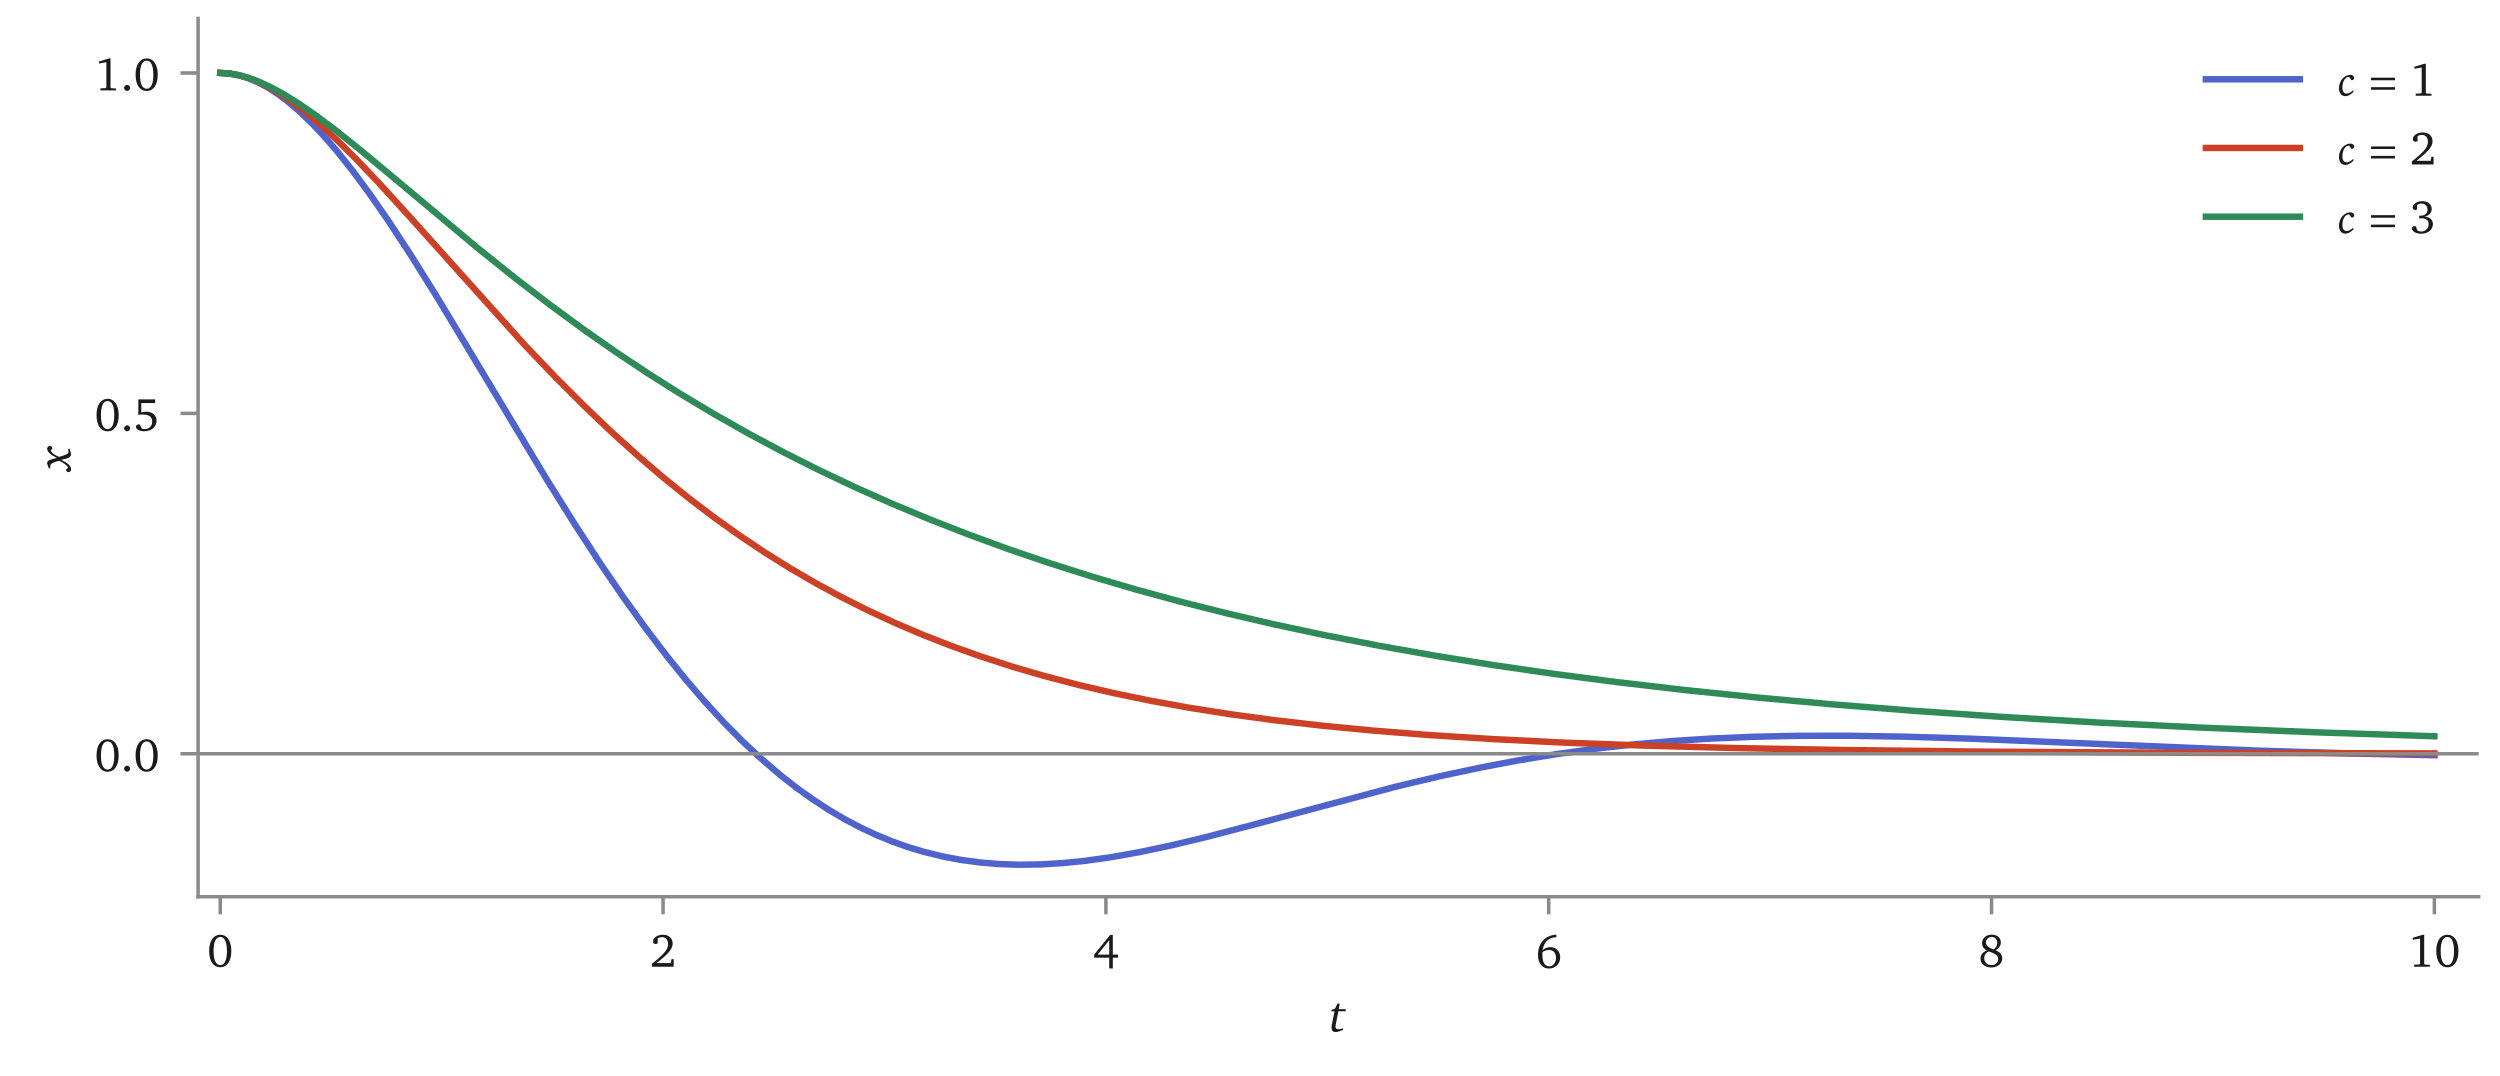
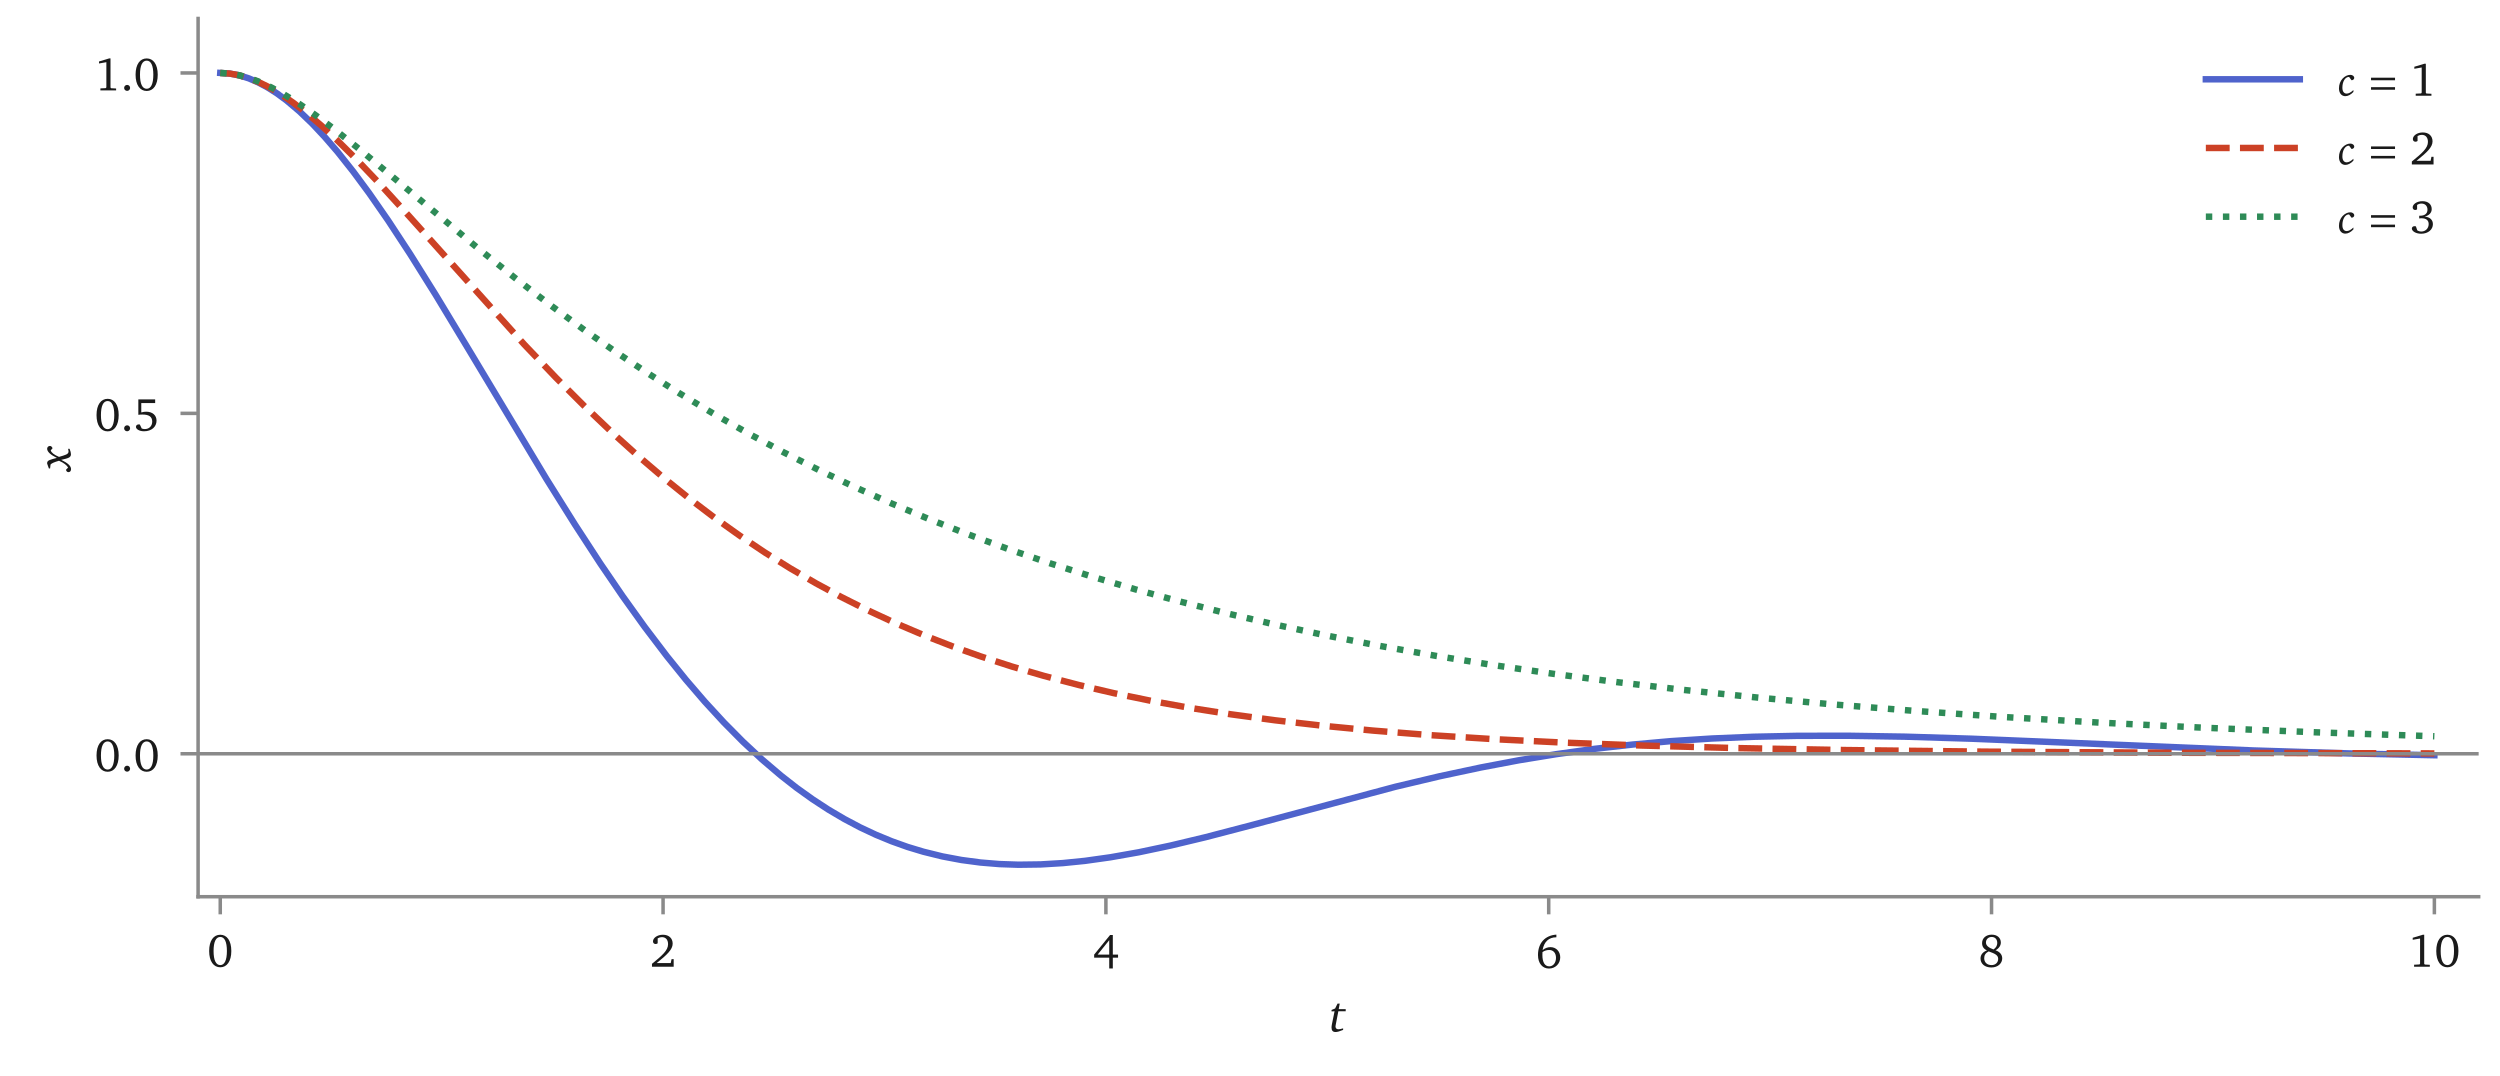
<svg xmlns="http://www.w3.org/2000/svg" xmlns:xlink="http://www.w3.org/1999/xlink" width="424.8pt" height="182.664pt" viewBox="0 0 424.8 182.664" version="1.2">
  <defs>
    <g>
      <symbol overflow="visible" id="glyph0-0">
        <path style="stroke:none;" d="M 0.391 0 L 3.578 0 L 3.578 -4.234 L 0.391 -4.234 Z M 0.797 -0.391 L 0.797 -3.844 L 3.188 -3.844 L 3.188 -0.391 Z M 0.797 -0.391 " />
      </symbol>
      <symbol overflow="visible" id="glyph0-1">
        <path style="stroke:none;" d="M 2.219 -5.438 C 1.078 -5.438 0.328 -4.438 0.328 -2.672 C 0.328 -0.922 1.078 0.094 2.219 0.094 C 3.344 0.094 4.094 -0.922 4.094 -2.672 C 4.094 -4.438 3.344 -5.438 2.219 -5.438 Z M 2.219 -5.062 C 2.938 -5.062 3.344 -4.25 3.344 -2.672 C 3.344 -1.094 2.938 -0.281 2.219 -0.281 C 1.484 -0.281 1.078 -1.094 1.078 -2.672 C 1.078 -4.25 1.484 -5.062 2.219 -5.062 Z M 2.219 -5.062 " />
      </symbol>
      <symbol overflow="visible" id="glyph0-2">
        <path style="stroke:none;" d="M 1.125 -0.625 C 2.875 -2.031 3.844 -2.922 3.844 -3.922 C 3.844 -4.828 3.219 -5.438 2.188 -5.438 C 1.203 -5.438 0.5 -4.875 0.5 -4.312 C 0.5 -4.047 0.672 -3.859 0.953 -3.859 C 1.078 -3.859 1.188 -3.906 1.297 -3.984 L 1.297 -4.828 C 1.547 -4.969 1.781 -5.031 2.016 -5.031 C 2.672 -5.031 3.062 -4.578 3.062 -3.828 C 3.062 -2.781 2.078 -1.922 0.328 -0.5 L 0.328 0 L 4.016 0 L 4.016 -1.297 L 3.656 -1.297 L 3.516 -0.625 Z M 1.125 -0.625 " />
      </symbol>
      <symbol overflow="visible" id="glyph0-3">
        <path style="stroke:none;" d="M 2.922 -5.391 L 0.219 -2.062 L 0.219 -1.547 L 2.781 -1.547 L 2.781 0.297 L 3.391 0.297 L 3.391 -1.547 L 4.281 -1.547 L 4.281 -2.062 L 3.391 -2.062 L 3.391 -5.391 Z M 2.781 -4.516 L 2.781 -2.062 L 0.812 -2.062 Z M 2.781 -4.516 " />
      </symbol>
      <symbol overflow="visible" id="glyph0-4">
        <path style="stroke:none;" d="M 3.516 -5.672 C 1.578 -5.547 0.391 -4.234 0.391 -2.203 C 0.391 -0.766 1.172 0.094 2.25 0.094 C 3.344 0.094 4.172 -0.734 4.172 -1.812 C 4.172 -2.812 3.469 -3.547 2.516 -3.547 C 2.047 -3.547 1.578 -3.375 1.172 -3.047 C 1.422 -4.469 2.234 -5.219 3.5 -5.219 L 3.516 -5.219 Z M 1.156 -2.703 C 1.484 -2.938 1.875 -3.062 2.312 -3.062 C 2.984 -3.062 3.453 -2.547 3.453 -1.734 C 3.453 -0.891 2.969 -0.281 2.312 -0.281 C 1.562 -0.281 1.141 -0.953 1.141 -2.219 C 1.141 -2.375 1.141 -2.531 1.156 -2.703 Z M 1.156 -2.703 " />
      </symbol>
      <symbol overflow="visible" id="glyph0-5">
        <path style="stroke:none;" d="M 2.547 -2.938 C 1.688 -3.25 1.266 -3.609 1.266 -4.125 C 1.266 -4.656 1.672 -5.062 2.234 -5.062 C 2.812 -5.062 3.188 -4.672 3.188 -4.031 C 3.188 -3.609 2.969 -3.203 2.547 -2.938 Z M 2.891 -2.797 C 3.469 -3.109 3.797 -3.594 3.797 -4.109 C 3.797 -4.891 3.203 -5.453 2.25 -5.453 C 1.266 -5.453 0.609 -4.844 0.609 -4.016 C 0.609 -3.438 0.891 -3.016 1.438 -2.781 C 0.719 -2.5 0.344 -2.031 0.344 -1.406 C 0.344 -0.516 1.047 0.125 2.188 0.125 C 3.297 0.125 4.031 -0.578 4.031 -1.422 C 4.031 -2.047 3.641 -2.531 2.891 -2.797 Z M 1.734 -2.609 C 2.812 -2.219 3.344 -1.969 3.344 -1.344 C 3.344 -0.719 2.891 -0.281 2.219 -0.281 C 1.453 -0.281 0.969 -0.75 0.969 -1.453 C 0.969 -1.984 1.203 -2.328 1.734 -2.609 Z M 1.734 -2.609 " />
      </symbol>
      <symbol overflow="visible" id="glyph0-6">
        <path style="stroke:none;" d="M 2.469 -5.438 L 0.75 -4.922 L 0.75 -4.578 L 2 -4.797 L 2 -0.531 L 1.906 -0.391 L 0.984 -0.344 L 0.984 0 L 3.656 0 L 3.656 -0.328 L 2.797 -0.375 L 2.703 -0.5 L 2.703 -5.438 Z M 2.469 -5.438 " />
      </symbol>
      <symbol overflow="visible" id="glyph0-7">
        <path style="stroke:none;" d="M 1.109 -0.938 C 0.828 -0.938 0.594 -0.719 0.594 -0.422 C 0.594 -0.141 0.828 0.078 1.109 0.078 C 1.391 0.078 1.609 -0.156 1.609 -0.422 C 1.609 -0.719 1.391 -0.938 1.109 -0.938 Z M 1.109 -0.938 " />
      </symbol>
      <symbol overflow="visible" id="glyph0-8">
        <path style="stroke:none;" d="M 0.797 -5.344 L 0.797 -2.719 C 0.984 -2.75 1.203 -2.766 1.5 -2.766 C 2.609 -2.766 3.156 -2.391 3.156 -1.562 C 3.156 -0.828 2.641 -0.297 1.906 -0.297 C 1.719 -0.297 1.547 -0.328 1.375 -0.391 L 1.047 -1.078 C 0.969 -1.094 0.906 -1.094 0.859 -1.094 C 0.594 -1.094 0.391 -0.922 0.391 -0.672 C 0.391 -0.297 0.953 0.078 1.766 0.078 C 3.062 0.078 3.891 -0.703 3.891 -1.719 C 3.891 -2.625 3.219 -3.25 2.141 -3.25 C 1.891 -3.25 1.609 -3.219 1.297 -3.125 L 1.297 -4.719 L 3.656 -4.719 L 3.656 -5.344 Z M 0.797 -5.344 " />
      </symbol>
      <symbol overflow="visible" id="glyph0-9">
        <path style="stroke:none;" d="M 2.516 -2.812 C 3.297 -3.031 3.703 -3.484 3.703 -4.094 C 3.703 -4.906 3.094 -5.438 2.141 -5.438 C 1.141 -5.438 0.469 -4.906 0.469 -4.375 C 0.469 -4.125 0.641 -3.938 0.891 -3.938 C 1.016 -3.938 1.125 -3.984 1.219 -4.047 L 1.219 -4.797 C 1.453 -4.953 1.688 -5.031 1.969 -5.031 C 2.578 -5.031 2.984 -4.625 2.984 -4 C 2.984 -3.344 2.547 -2.969 1.75 -2.969 C 1.688 -2.969 1.641 -2.969 1.578 -2.969 L 1.578 -2.5 C 1.734 -2.531 1.875 -2.531 2 -2.531 C 2.766 -2.531 3.188 -2.172 3.188 -1.547 C 3.188 -0.828 2.656 -0.281 1.938 -0.281 C 1.688 -0.281 1.469 -0.344 1.25 -0.484 L 1.016 -1.156 C 0.922 -1.188 0.844 -1.188 0.766 -1.188 C 0.516 -1.188 0.328 -1.016 0.328 -0.781 C 0.328 -0.375 0.953 0.094 1.906 0.094 C 3.125 0.094 3.906 -0.641 3.906 -1.531 C 3.906 -2.25 3.406 -2.75 2.516 -2.812 Z M 2.516 -2.812 " />
      </symbol>
      <symbol overflow="visible" id="glyph1-0">
        <path style="stroke:none;" d="" />
      </symbol>
      <symbol overflow="visible" id="glyph1-1">
        <path style="stroke:none;" d="M 1.375 -4.766 L 0.969 -3.938 L 0.359 -3.688 L 0.359 -3.438 L 0.875 -3.469 L 0.422 -1.25 C 0.375 -1.016 0.359 -0.828 0.359 -0.688 C 0.359 -0.188 0.578 0.062 1.047 0.062 C 1.344 0.062 1.766 -0.062 2.328 -0.297 L 2.328 -0.562 C 2 -0.469 1.734 -0.406 1.547 -0.406 C 1.203 -0.406 1.031 -0.578 1.031 -0.906 C 1.031 -1 1.062 -1.125 1.094 -1.281 L 1.516 -3.469 L 2.766 -3.469 L 2.766 -3.828 L 1.578 -3.828 L 1.75 -4.766 Z M 1.375 -4.766 " />
      </symbol>
      <symbol overflow="visible" id="glyph2-0">
        <path style="stroke:none;" d="" />
      </symbol>
      <symbol overflow="visible" id="glyph2-1">
        <path style="stroke:none;" d="M -4 -1.062 L -3.703 -0.234 L -3.5 -0.234 L -3.422 -0.906 C -3.219 -1.141 -2.734 -1.328 -1.984 -1.547 C -1.172 -1.203 -0.641 -0.766 -0.438 -0.391 L -0.797 -0.016 C -0.75 0.234 -0.594 0.391 -0.375 0.391 C -0.109 0.391 0.062 0.188 0.062 -0.125 C 0.062 -0.672 -0.484 -1.156 -1.609 -1.703 C -0.438 -1.969 0.047 -2.078 0.047 -2.656 C 0.047 -2.875 -0.031 -3.188 -0.188 -3.578 L -0.438 -3.578 C -0.391 -3.375 -0.359 -3.234 -0.359 -3.141 C -0.359 -2.641 -0.875 -2.531 -1.984 -2.203 C -2.828 -2.562 -3.297 -2.938 -3.391 -3.312 L -3.078 -3.672 C -3.172 -3.922 -3.328 -4.062 -3.531 -4.062 C -3.781 -4.062 -4 -3.859 -4 -3.594 C -4 -3.078 -3.438 -2.562 -2.344 -2.031 C -3.453 -1.734 -4 -1.641 -4 -1.156 C -4 -1.125 -4 -1.094 -4 -1.062 Z M -4 -1.062 " />
      </symbol>
      <symbol overflow="visible" id="glyph3-0">
        <path style="stroke:none;" d="" />
      </symbol>
      <symbol overflow="visible" id="glyph3-1">
        <path style="stroke:none;" d="M 2.25 -2.625 C 2.516 -2.641 2.703 -2.812 2.703 -3.031 C 2.703 -3.312 2.422 -3.547 2.031 -3.547 C 1.578 -3.547 1.094 -3.312 0.719 -2.906 C 0.328 -2.484 0.109 -1.906 0.109 -1.25 C 0.109 -0.438 0.547 0.078 1.188 0.078 C 1.625 0.078 2.109 -0.156 2.562 -0.641 L 2.562 -0.969 C 2.172 -0.578 1.75 -0.359 1.422 -0.359 C 0.969 -0.359 0.688 -0.719 0.688 -1.359 C 0.688 -2.453 1.188 -3.188 1.781 -3.188 L 1.828 -3.188 Z M 2.25 -2.625 " />
      </symbol>
      <symbol overflow="visible" id="glyph4-0">
        <path style="stroke:none;" d="" />
      </symbol>
      <symbol overflow="visible" id="glyph4-1">
        <path style="stroke:none;" d="M 4.391 -2.625 L 4.391 -3.062 L 0.312 -3.062 L 0.312 -2.625 Z M 4.391 -1.016 L 4.391 -1.453 L 0.312 -1.453 L 0.312 -1.016 Z M 4.391 -1.016 " />
      </symbol>
    </g>
    <clipPath id="clip1">
      <path d="M 33.66 127 L 421.172 127 L 421.172 129 L 33.66 129 Z M 33.66 127 " />
    </clipPath>
  </defs>
  <g id="surface1">
    <path style="fill:none;stroke-width:0.6;stroke-linecap:butt;stroke-linejoin:round;stroke:rgb(54.117%,54.117%,54.117%);stroke-opacity:1;stroke-miterlimit:10;" d="M 0.002 -0 L 0.002 -3.002 " transform="matrix(0.998164,0,0,-0.998164,37.42422,152.3709)" />
    <g style="fill:rgb(10.196%,10.196%,10.196%);fill-opacity:1;">
      <use xlink:href="#glyph0-1" x="35.212" y="164.269" />
    </g>
    <path style="fill:none;stroke-width:0.6;stroke-linecap:butt;stroke-linejoin:round;stroke:rgb(54.117%,54.117%,54.117%);stroke-opacity:1;stroke-miterlimit:10;" d="M -0 -0 L -0 -3.002 " transform="matrix(0.998164,0,0,-0.998164,112.6684,152.3709)" />
    <g style="fill:rgb(10.196%,10.196%,10.196%);fill-opacity:1;">
      <use xlink:href="#glyph0-2" x="110.456" y="164.269" />
    </g>
    <path style="fill:none;stroke-width:0.6;stroke-linecap:butt;stroke-linejoin:round;stroke:rgb(54.117%,54.117%,54.117%);stroke-opacity:1;stroke-miterlimit:10;" d="M 0 -0 L 0 -3.002 " transform="matrix(0.998164,0,0,-0.998164,187.9136,152.3709)" />
    <g style="fill:rgb(10.196%,10.196%,10.196%);fill-opacity:1;">
      <use xlink:href="#glyph0-3" x="185.699" y="164.269" />
    </g>
    <path style="fill:none;stroke-width:0.6;stroke-linecap:butt;stroke-linejoin:round;stroke:rgb(54.117%,54.117%,54.117%);stroke-opacity:1;stroke-miterlimit:10;" d="M -0.002 -0 L -0.002 -3.002 " transform="matrix(0.998164,0,0,-0.998164,263.1578,152.3709)" />
    <g style="fill:rgb(10.196%,10.196%,10.196%);fill-opacity:1;">
      <use xlink:href="#glyph0-4" x="260.943" y="164.483" />
    </g>
    <path style="fill:none;stroke-width:0.6;stroke-linecap:butt;stroke-linejoin:round;stroke:rgb(54.117%,54.117%,54.117%);stroke-opacity:1;stroke-miterlimit:10;" d="M 0 -0 L 0 -3.002 " transform="matrix(0.998164,0,0,-0.998164,338.402,152.3709)" />
    <g style="fill:rgb(10.196%,10.196%,10.196%);fill-opacity:1;">
      <use xlink:href="#glyph0-5" x="336.186" y="164.269" />
    </g>
    <path style="fill:none;stroke-width:0.6;stroke-linecap:butt;stroke-linejoin:round;stroke:rgb(54.117%,54.117%,54.117%);stroke-opacity:1;stroke-miterlimit:10;" d="M 0.001 -0 L 0.001 -3.002 " transform="matrix(0.998164,0,0,-0.998164,413.6472,152.3709)" />
    <g style="fill:rgb(10.196%,10.196%,10.196%);fill-opacity:1;">
      <use xlink:href="#glyph0-6" x="409.219" y="164.269" />
      <use xlink:href="#glyph0-1" x="413.642" y="164.269" />
    </g>
    <g style="fill:rgb(10.196%,10.196%,10.196%);fill-opacity:1;">
      <use xlink:href="#glyph1-1" x="225.896" y="175.3" />
    </g>
    <path style="fill:none;stroke-width:0.6;stroke-linecap:butt;stroke-linejoin:round;stroke:rgb(54.117%,54.117%,54.117%);stroke-opacity:1;stroke-miterlimit:10;" d="M -0.002 -0.001 L -2.999 -0.001 " transform="matrix(0.998164,0,0,-0.998164,33.66168,128.0773)" />
    <g style="fill:rgb(10.196%,10.196%,10.196%);fill-opacity:1;">
      <use xlink:href="#glyph0-1" x="16.074" y="131.045" />
      <use xlink:href="#glyph0-7" x="20.497" y="131.045" />
      <use xlink:href="#glyph0-1" x="22.709" y="131.045" />
    </g>
    <path style="fill:none;stroke-width:0.6;stroke-linecap:butt;stroke-linejoin:round;stroke:rgb(54.117%,54.117%,54.117%);stroke-opacity:1;stroke-miterlimit:10;" d="M -0.002 -0.002 L -2.999 -0.002 " transform="matrix(0.998164,0,0,-0.998164,33.66168,70.23661)" />
    <g style="fill:rgb(10.196%,10.196%,10.196%);fill-opacity:1;">
      <use xlink:href="#glyph0-1" x="16.074" y="73.205" />
      <use xlink:href="#glyph0-7" x="20.497" y="73.205" />
      <use xlink:href="#glyph0-8" x="22.709" y="73.205" />
    </g>
    <path style="fill:none;stroke-width:0.6;stroke-linecap:butt;stroke-linejoin:round;stroke:rgb(54.117%,54.117%,54.117%);stroke-opacity:1;stroke-miterlimit:10;" d="M -0.002 0.001 L -2.999 0.001 " transform="matrix(0.998164,0,0,-0.998164,33.66168,12.39599)" />
    <g style="fill:rgb(10.196%,10.196%,10.196%);fill-opacity:1;">
      <use xlink:href="#glyph0-6" x="16.074" y="15.366" />
      <use xlink:href="#glyph0-7" x="20.497" y="15.366" />
      <use xlink:href="#glyph0-1" x="22.709" y="15.366" />
    </g>
    <g style="fill:rgb(10.196%,10.196%,10.196%);fill-opacity:1;">
      <use xlink:href="#glyph2-1" x="12.01" y="79.838" />
    </g>
    <path style="fill:none;stroke-width:1.1;stroke-linecap:square;stroke-linejoin:round;stroke:rgb(30.98%,38.823%,79.999%);stroke-opacity:1;stroke-miterlimit:10;" d="M 37.204 170.247 L 38.82 170.141 L 40.436 169.832 L 42.057 169.327 L 43.673 168.634 L 45.289 167.766 L 46.909 166.732 L 48.525 165.535 L 50.682 163.711 L 52.838 161.641 L 54.994 159.34 L 57.155 156.839 L 59.847 153.446 L 62.543 149.799 L 65.78 145.138 L 69.556 139.377 L 73.869 132.482 L 79.802 122.659 L 92.743 101.108 L 97.596 93.355 L 101.909 86.734 L 105.685 81.2 L 109.458 75.937 L 113.23 70.971 L 116.467 66.963 L 119.703 63.199 L 122.939 59.68 L 126.172 56.413 L 129.408 53.399 L 132.645 50.64 L 135.341 48.531 L 138.038 46.602 L 140.734 44.841 L 143.43 43.252 L 146.123 41.823 L 148.819 40.559 L 151.515 39.448 L 154.212 38.485 L 156.908 37.671 L 160.144 36.873 L 163.381 36.266 L 166.613 35.836 L 169.85 35.57 L 173.086 35.46 L 176.859 35.511 L 180.635 35.738 L 184.408 36.118 L 188.724 36.724 L 193.577 37.581 L 198.97 38.72 L 204.899 40.137 L 212.988 42.25 L 237.251 48.731 L 244.8 50.523 L 251.813 52.018 L 258.282 53.243 L 264.755 54.299 L 271.223 55.196 L 277.692 55.923 L 284.165 56.499 L 291.174 56.949 L 298.183 57.242 L 305.732 57.403 L 314.361 57.415 L 324.067 57.258 L 335.392 56.91 L 352.106 56.217 L 383.383 54.91 L 399.557 54.409 L 414.119 54.1 " transform="matrix(0.998164,0,0,-0.998164,0.290164,182.3286)" />
-     <path style="fill:none;stroke-width:1.1;stroke-linecap:square;stroke-linejoin:round;stroke:rgb(79.999%,25.49%,14.508%);stroke-opacity:1;stroke-miterlimit:10;" d="M 37.204 170.247 L 38.82 170.141 L 40.436 169.84 L 42.057 169.362 L 43.673 168.72 L 45.289 167.93 L 47.445 166.666 L 49.606 165.191 L 51.762 163.535 L 54.458 161.242 L 57.155 158.745 L 60.387 155.536 L 64.164 151.568 L 69.556 145.639 L 88.967 124.009 L 94.36 118.362 L 99.212 113.51 L 104.065 108.892 L 108.378 105.002 L 112.694 101.315 L 117.007 97.832 L 121.319 94.553 L 125.636 91.477 L 129.948 88.593 L 134.261 85.9 L 138.578 83.388 L 142.89 81.052 L 147.203 78.88 L 152.055 76.626 L 156.908 74.559 L 161.761 72.665 L 166.613 70.935 L 172.006 69.186 L 177.399 67.613 L 183.332 66.059 L 189.26 64.678 L 195.733 63.343 L 202.202 62.173 L 209.215 61.07 L 216.76 60.048 L 224.853 59.121 L 233.478 58.291 L 243.184 57.52 L 253.969 56.839 L 265.831 56.252 L 279.313 55.747 L 294.951 55.325 L 313.821 54.98 L 337.548 54.71 L 369.901 54.519 L 414.119 54.409 " transform="matrix(0.998164,0,0,-0.998164,0.290164,182.3286)" />
-     <path style="fill:none;stroke-width:1.1;stroke-linecap:square;stroke-linejoin:round;stroke:rgb(18.039%,54.509%,34.116%);stroke-opacity:1;stroke-miterlimit:10;" d="M 37.204 170.247 L 38.82 170.145 L 40.436 169.851 L 42.057 169.397 L 43.673 168.799 L 45.829 167.809 L 47.985 166.635 L 50.682 164.956 L 53.378 163.089 L 56.615 160.67 L 60.927 157.234 L 67.4 151.842 L 80.878 140.559 L 87.351 135.37 L 93.28 130.815 L 99.212 126.467 L 104.605 122.702 L 109.998 119.114 L 115.39 115.701 L 121.319 112.148 L 127.252 108.79 L 133.185 105.628 L 139.114 102.642 L 145.046 99.828 L 151.515 96.944 L 157.988 94.244 L 164.457 91.716 L 171.466 89.152 L 178.479 86.765 L 185.488 84.542 L 193.037 82.32 L 200.586 80.261 L 208.675 78.222 L 216.76 76.344 L 225.389 74.504 L 234.558 72.716 L 244.264 70.994 L 253.969 69.437 L 264.214 67.949 L 274.996 66.541 L 286.321 65.218 L 298.723 63.934 L 311.665 62.756 L 325.687 61.645 L 340.781 60.608 L 356.959 59.661 L 374.753 58.788 L 394.164 57.994 L 414.119 57.328 " transform="matrix(0.998164,0,0,-0.998164,0.290164,182.3286)" />
+     <path style="fill:none;stroke-width:1.1;stroke-linecap:butt;stroke-linejoin:round;stroke:rgb(79.999%,25.49%,14.508%);stroke-opacity:1;stroke-dasharray:4.055,1.753;stroke-miterlimit:10;" d="M 37.204 170.247 L 38.82 170.141 L 40.436 169.84 L 42.057 169.362 L 43.673 168.72 L 45.289 167.93 L 47.445 166.666 L 49.606 165.191 L 51.762 163.535 L 54.458 161.242 L 57.155 158.745 L 60.387 155.536 L 64.164 151.568 L 69.556 145.639 L 88.967 124.009 L 94.36 118.362 L 99.212 113.51 L 104.065 108.892 L 108.378 105.002 L 112.694 101.315 L 117.007 97.832 L 121.319 94.553 L 125.636 91.477 L 129.948 88.593 L 134.261 85.9 L 138.578 83.388 L 142.89 81.052 L 147.203 78.88 L 152.055 76.626 L 156.908 74.559 L 161.761 72.665 L 166.613 70.935 L 172.006 69.186 L 177.399 67.613 L 183.332 66.059 L 189.26 64.678 L 195.733 63.343 L 202.202 62.173 L 209.215 61.07 L 216.76 60.048 L 224.853 59.121 L 233.478 58.291 L 243.184 57.52 L 253.969 56.839 L 265.831 56.252 L 279.313 55.747 L 294.951 55.325 L 313.821 54.98 L 337.548 54.71 L 369.901 54.519 L 414.119 54.409 " transform="matrix(0.998164,0,0,-0.998164,0.290164,182.3286)" />
+     <path style="fill:none;stroke-width:1.1;stroke-linecap:butt;stroke-linejoin:round;stroke:rgb(18.039%,54.509%,34.116%);stroke-opacity:1;stroke-dasharray:1.096,1.808;stroke-miterlimit:10;" d="M 37.204 170.247 L 38.82 170.145 L 40.436 169.851 L 42.057 169.397 L 43.673 168.799 L 45.829 167.809 L 47.985 166.635 L 50.682 164.956 L 53.378 163.089 L 56.615 160.67 L 60.927 157.234 L 67.4 151.842 L 80.878 140.559 L 87.351 135.37 L 93.28 130.815 L 99.212 126.467 L 104.605 122.702 L 109.998 119.114 L 115.39 115.701 L 121.319 112.148 L 127.252 108.79 L 133.185 105.628 L 139.114 102.642 L 145.046 99.828 L 151.515 96.944 L 157.988 94.244 L 164.457 91.716 L 171.466 89.152 L 178.479 86.765 L 185.488 84.542 L 193.037 82.32 L 200.586 80.261 L 208.675 78.222 L 216.76 76.344 L 225.389 74.504 L 234.558 72.716 L 244.264 70.994 L 253.969 69.437 L 264.214 67.949 L 274.996 66.541 L 286.321 65.218 L 298.723 63.934 L 311.665 62.756 L 325.687 61.645 L 340.781 60.608 L 356.959 59.661 L 374.753 58.788 L 394.164 57.994 L 414.119 57.328 " transform="matrix(0.998164,0,0,-0.998164,0.290164,182.3286)" />
    <g clip-path="url(#clip1)" clip-rule="nonzero">
      <path style="fill:none;stroke-width:0.6;stroke-linecap:square;stroke-linejoin:round;stroke:rgb(54.117%,54.117%,54.117%);stroke-opacity:1;stroke-miterlimit:10;" d="M 33.431 54.35 L 421.656 54.35 " transform="matrix(0.998164,0,0,-0.998164,0.290164,182.3286)" />
    </g>
    <path style="fill:none;stroke-width:0.6;stroke-linecap:square;stroke-linejoin:miter;stroke:rgb(54.117%,54.117%,54.117%);stroke-opacity:1;stroke-miterlimit:10;" d="M 33.431 30.013 L 33.431 179.518 " transform="matrix(0.998164,0,0,-0.998164,0.290164,182.3286)" />
    <path style="fill:none;stroke-width:0.6;stroke-linecap:square;stroke-linejoin:miter;stroke:rgb(54.117%,54.117%,54.117%);stroke-opacity:1;stroke-miterlimit:10;" d="M 33.431 30.013 L 421.656 30.013 " transform="matrix(0.998164,0,0,-0.998164,0.290164,182.3286)" />
    <path style="fill:none;stroke-width:1.1;stroke-linecap:square;stroke-linejoin:round;stroke:rgb(30.98%,38.823%,79.999%);stroke-opacity:1;stroke-miterlimit:10;" d="M 375.215 169.17 L 391.213 169.17 " transform="matrix(0.998164,0,0,-0.998164,0.290164,182.3286)" />
    <g style="fill:rgb(10.196%,10.196%,10.196%);fill-opacity:1;">
      <use xlink:href="#glyph3-1" x="397.329" y="16.264" />
    </g>
    <g style="fill:rgb(10.196%,10.196%,10.196%);fill-opacity:1;">
      <use xlink:href="#glyph4-1" x="402.573" y="16.264" />
    </g>
    <g style="fill:rgb(10.196%,10.196%,10.196%);fill-opacity:1;">
      <use xlink:href="#glyph0-6" x="409.493" y="16.264" />
    </g>
-     <path style="fill:none;stroke-width:1.1;stroke-linecap:square;stroke-linejoin:round;stroke:rgb(79.999%,25.49%,14.508%);stroke-opacity:1;stroke-miterlimit:10;" d="M 375.215 157.473 L 391.213 157.473 " transform="matrix(0.998164,0,0,-0.998164,0.290164,182.3286)" />
+     <path style="fill:none;stroke-width:1.1;stroke-linecap:butt;stroke-linejoin:round;stroke:rgb(79.999%,25.49%,14.508%);stroke-opacity:1;stroke-dasharray:4.055,1.753;stroke-miterlimit:10;" d="M 375.215 157.473 L 391.213 157.473 " transform="matrix(0.998164,0,0,-0.998164,0.290164,182.3286)" />
    <g style="fill:rgb(10.196%,10.196%,10.196%);fill-opacity:1;">
      <use xlink:href="#glyph3-1" x="397.329" y="27.943" />
    </g>
    <g style="fill:rgb(10.196%,10.196%,10.196%);fill-opacity:1;">
      <use xlink:href="#glyph4-1" x="402.573" y="27.943" />
    </g>
    <g style="fill:rgb(10.196%,10.196%,10.196%);fill-opacity:1;">
      <use xlink:href="#glyph0-2" x="409.493" y="27.943" />
    </g>
-     <path style="fill:none;stroke-width:1.1;stroke-linecap:square;stroke-linejoin:round;stroke:rgb(18.039%,54.509%,34.116%);stroke-opacity:1;stroke-miterlimit:10;" d="M 375.215 145.772 L 391.213 145.772 " transform="matrix(0.998164,0,0,-0.998164,0.290164,182.3286)" />
+     <path style="fill:none;stroke-width:1.1;stroke-linecap:butt;stroke-linejoin:round;stroke:rgb(18.039%,54.509%,34.116%);stroke-opacity:1;stroke-dasharray:1.096,1.808;stroke-miterlimit:10;" d="M 375.215 145.772 L 391.213 145.772 " transform="matrix(0.998164,0,0,-0.998164,0.290164,182.3286)" />
    <g style="fill:rgb(10.196%,10.196%,10.196%);fill-opacity:1;">
      <use xlink:href="#glyph3-1" x="397.329" y="39.622" />
    </g>
    <g style="fill:rgb(10.196%,10.196%,10.196%);fill-opacity:1;">
      <use xlink:href="#glyph4-1" x="402.573" y="39.622" />
    </g>
    <g style="fill:rgb(10.196%,10.196%,10.196%);fill-opacity:1;">
      <use xlink:href="#glyph0-9" x="409.493" y="39.622" />
    </g>
  </g>
</svg>
